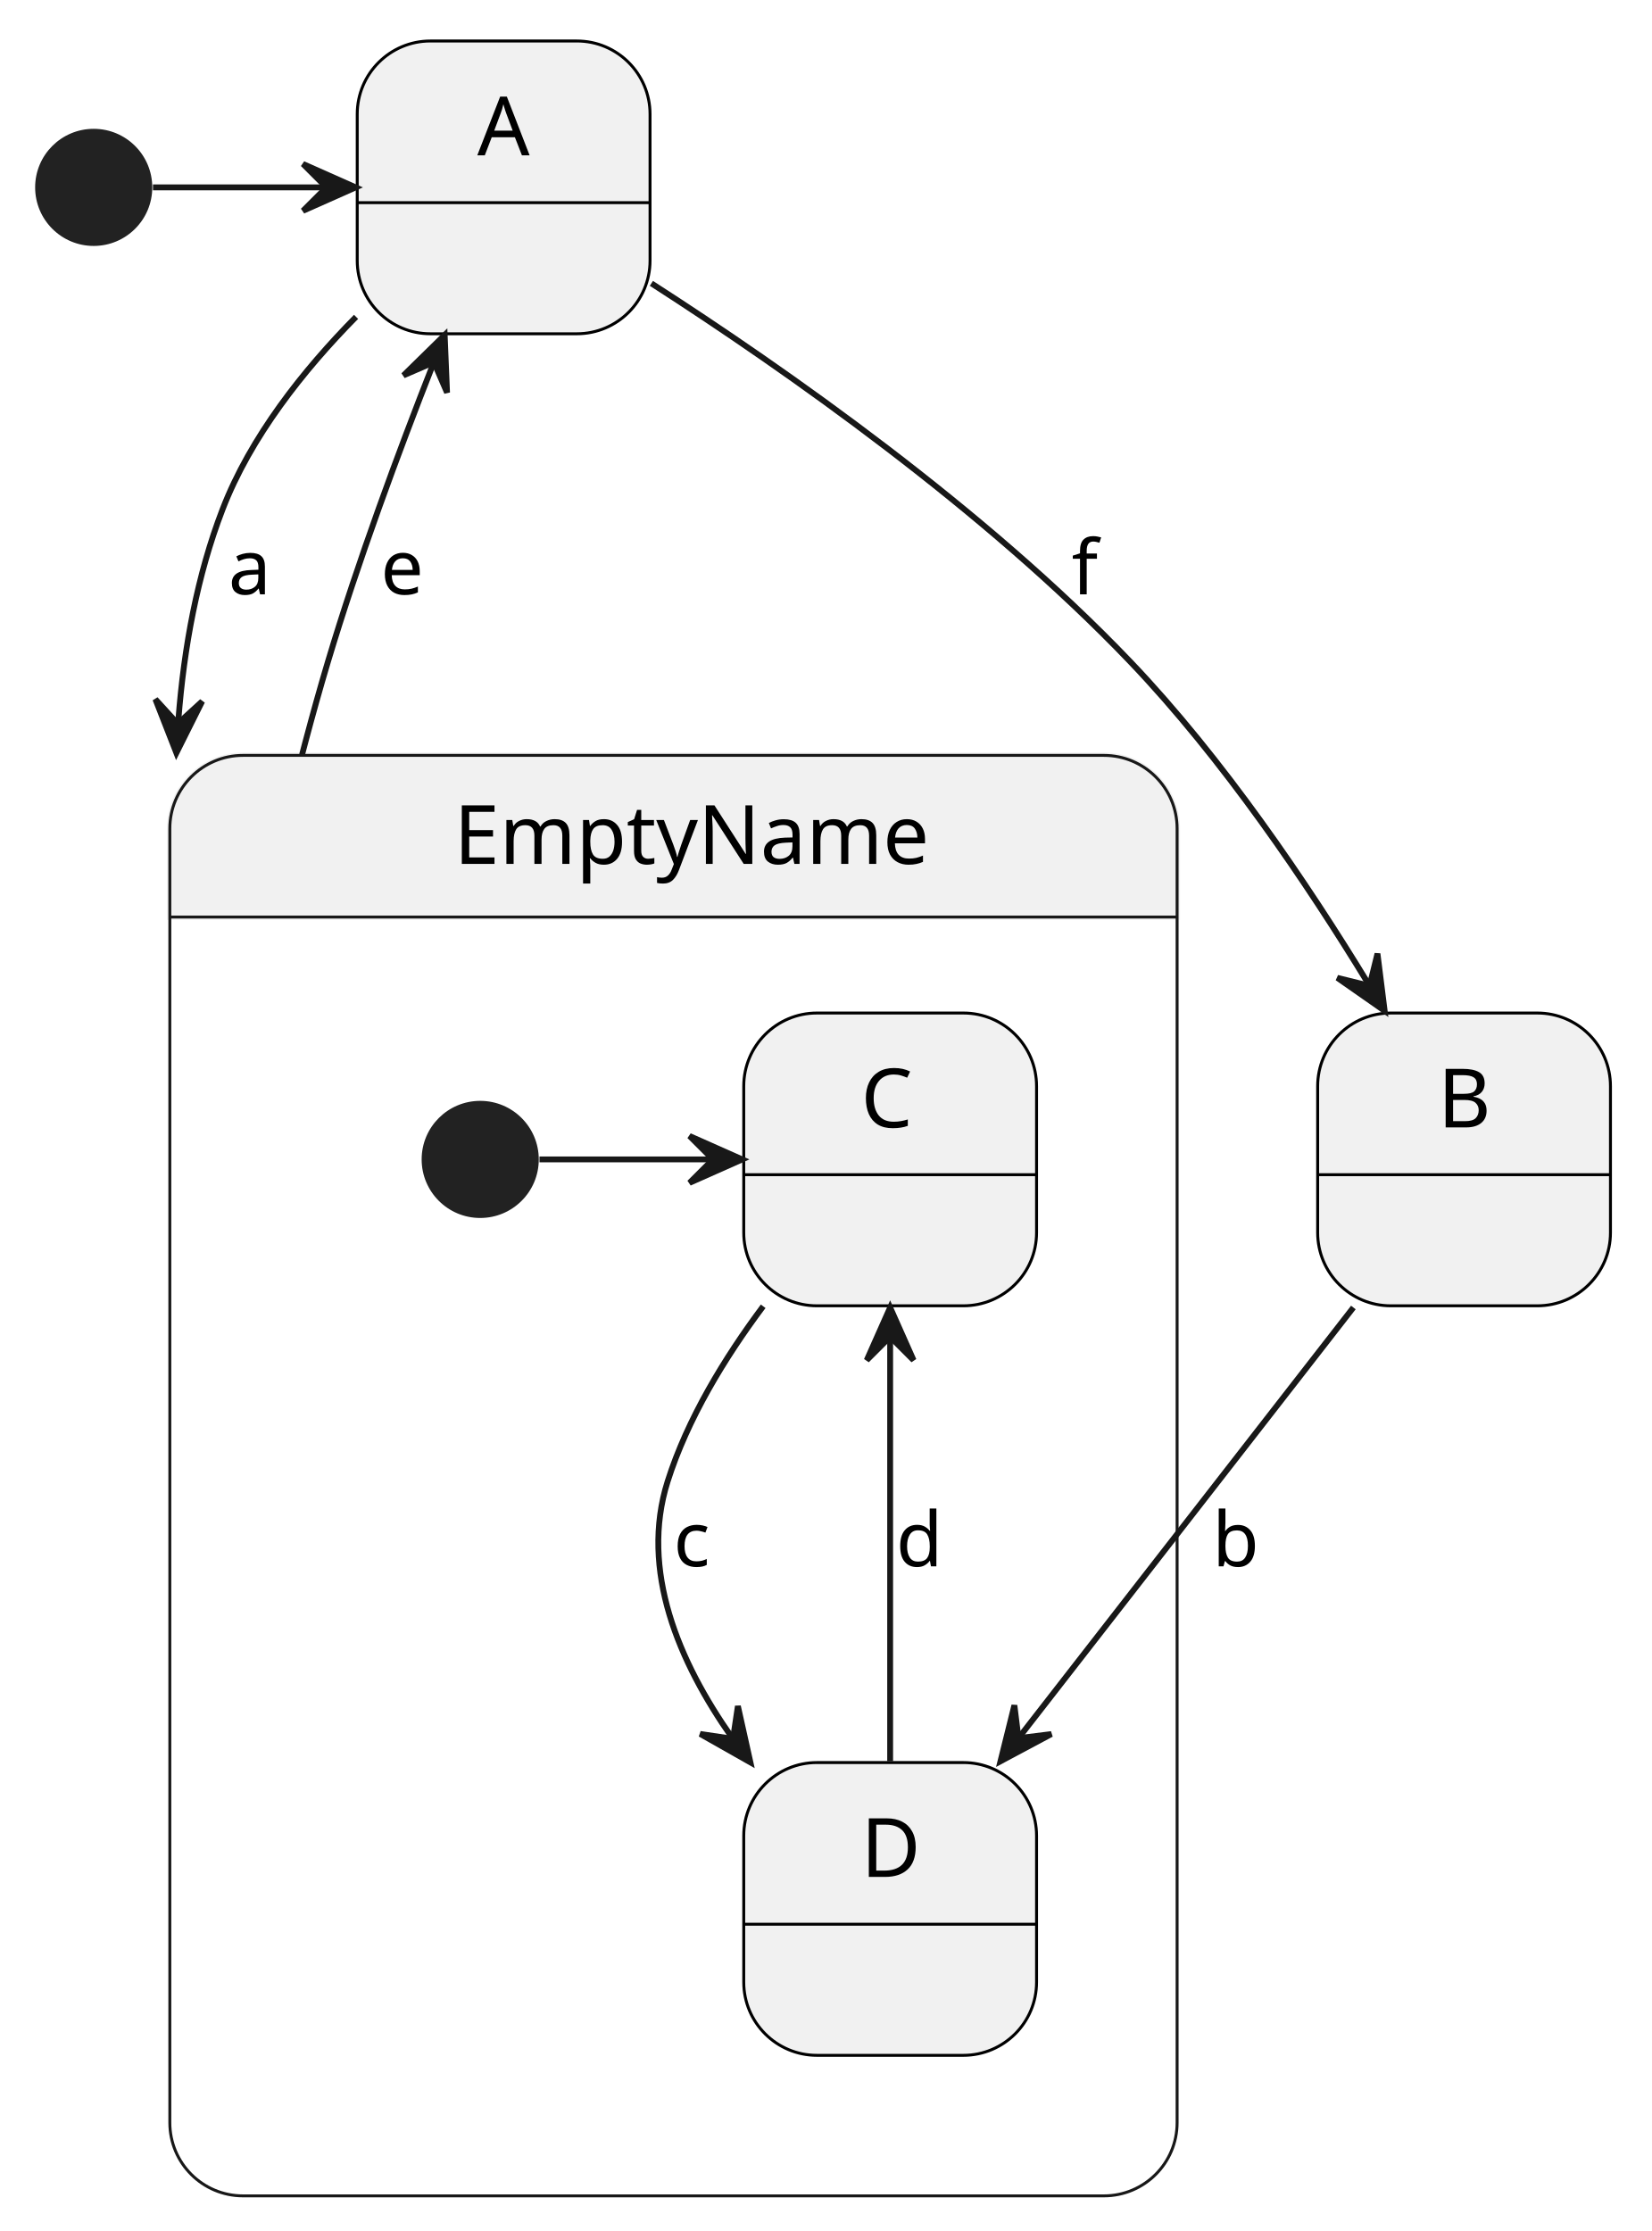
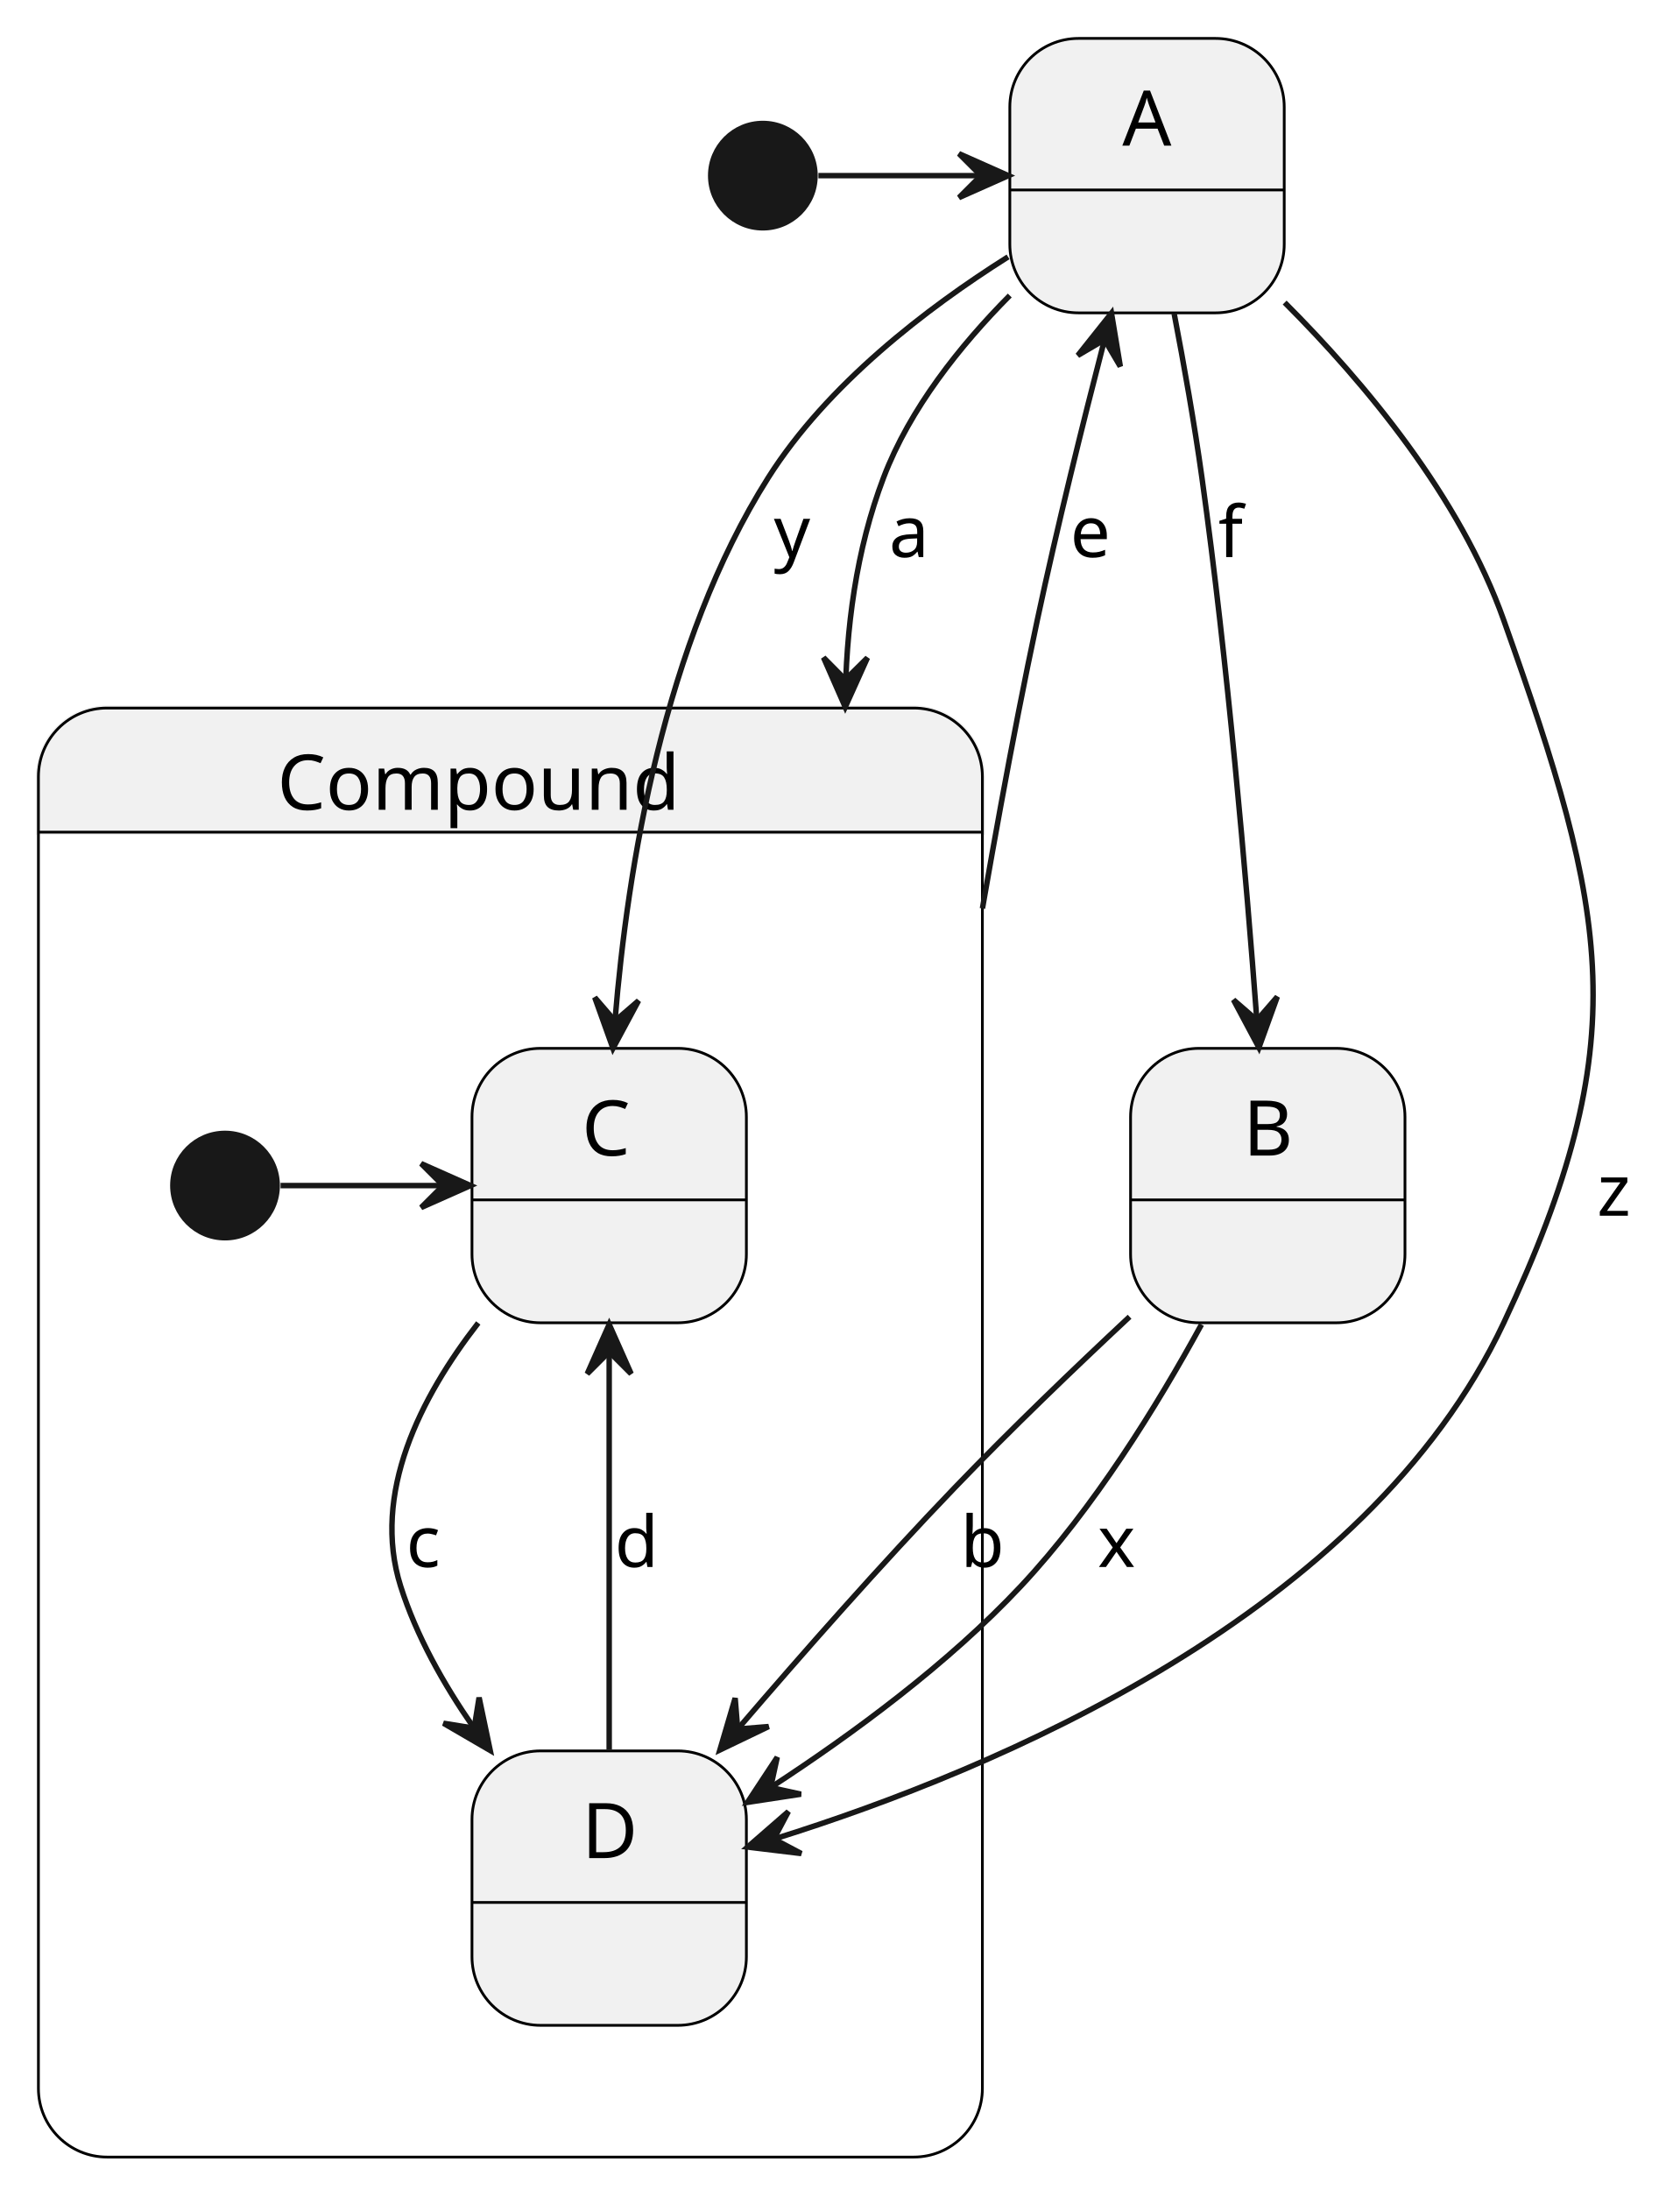
- <svg xmlns="http://www.w3.org/2000/svg" contentStyleType="text/css" height="381px" preserveAspectRatio="none" style="width:282px;height:381px;background:#FFFFFF;" version="1.1" viewBox="0 0 282 381" width="282px" zoomAndPan="magnify">
+ <svg xmlns="http://www.w3.org/2000/svg" contentStyleType="text/css" height="399px" preserveAspectRatio="none" style="width:306px;height:399px;background:#FFFFFF;" version="1.1" viewBox="0 0 306 399" width="306px" zoomAndPan="magnify">
  <defs />
  <g>
    <g id="cluster_N_3">
-       <path d="M41.5,129 L188.5,129 A12.5,12.5 0 0 1 201,141.5 L201,156.609 L29,156.609 L29,141.5 A12.5,12.5 0 0 1 41.5,129 " fill="#F1F1F1" style="stroke:#F1F1F1;stroke-width:1.0;" />
-       <rect height="246" rx="12.5" ry="12.5" style="stroke:#181818;stroke-width:0.5;fill:none;" width="172" x="29" y="129" />
-       <line style="stroke:#181818;stroke-width:0.5;fill:none;" x1="29" x2="201" y1="156.609" y2="156.609" />
-       <text fill="#000000" font-family="sans-serif" font-size="14" lengthAdjust="spacing" textLength="75" x="77.5" y="147.533">EmptyName</text>
+       <path d="M19.5,129 L166.5,129 A12.5,12.5 0 0 1 179,141.5 L179,151.609 L7,151.609 L7,141.5 A12.5,12.5 0 0 1 19.5,129 " fill="#F1F1F1" style="stroke:#F1F1F1;stroke-width:1.0;" />
+       <rect fill="none" height="264" rx="12.5" ry="12.5" style="stroke:#000000;stroke-width:0.5;" width="172" x="7" y="129" />
+       <line style="stroke:#000000;stroke-width:0.5;" x1="7" x2="179" y1="151.609" y2="151.609" />
+       <text fill="#000000" font-family="sans-serif" font-size="14" lengthAdjust="spacing" textLength="69" x="50.5" y="147.533">Compound</text>
    </g>
    <g id="N_3.N_3_1">
-       <rect fill="#F1F1F1" height="50" rx="12.5" ry="12.5" style="stroke:#000000;stroke-width:0.5;" width="50" x="127" y="173" />
-       <line style="stroke:#000000;stroke-width:0.5;" x1="127" x2="177" y1="200.609" y2="200.609" />
-       <text fill="#000000" font-family="sans-serif" font-size="14" lengthAdjust="spacing" textLength="10" x="147" y="192.533">C</text>
+       <rect fill="#F1F1F1" height="50" rx="12.5" ry="12.5" style="stroke:#000000;stroke-width:0.5;" width="50" x="86" y="191" />
+       <line style="stroke:#000000;stroke-width:0.5;" x1="86" x2="136" y1="218.609" y2="218.609" />
+       <text fill="#000000" font-family="sans-serif" font-size="14" lengthAdjust="spacing" textLength="10" x="106" y="210.533">C</text>
    </g>
    <g id="N_3.N_3_2">
-       <rect fill="#F1F1F1" height="50" rx="12.5" ry="12.5" style="stroke:#000000;stroke-width:0.5;" width="50" x="127" y="301" />
-       <line style="stroke:#000000;stroke-width:0.5;" x1="127" x2="177" y1="328.609" y2="328.609" />
-       <text fill="#000000" font-family="sans-serif" font-size="14" lengthAdjust="spacing" textLength="10" x="147" y="320.533">D</text>
+       <rect fill="#F1F1F1" height="50" rx="12.5" ry="12.5" style="stroke:#000000;stroke-width:0.5;" width="50" x="86" y="319" />
+       <line style="stroke:#000000;stroke-width:0.5;" x1="86" x2="136" y1="346.609" y2="346.609" />
+       <text fill="#000000" font-family="sans-serif" font-size="14" lengthAdjust="spacing" textLength="10" x="106" y="338.533">D</text>
    </g>
-     <ellipse cx="82" cy="198" fill="#222222" rx="10" ry="10" style="stroke:none;stroke-width:1.0;" />
+     <ellipse cx="41" cy="216" fill="#181818" rx="10" ry="10" style="stroke:none;stroke-width:1.0;" />
    <g id="N_1">
-       <rect fill="#F1F1F1" height="50" rx="12.5" ry="12.5" style="stroke:#000000;stroke-width:0.5;" width="50" x="61" y="7" />
-       <line style="stroke:#000000;stroke-width:0.5;" x1="61" x2="111" y1="34.609" y2="34.609" />
-       <text fill="#000000" font-family="sans-serif" font-size="14" lengthAdjust="spacing" textLength="9" x="81.5" y="26.533">A</text>
+       <rect fill="#F1F1F1" height="50" rx="12.5" ry="12.5" style="stroke:#000000;stroke-width:0.5;" width="50" x="184" y="7" />
+       <line style="stroke:#000000;stroke-width:0.5;" x1="184" x2="234" y1="34.609" y2="34.609" />
+       <text fill="#000000" font-family="sans-serif" font-size="14" lengthAdjust="spacing" textLength="9" x="204.5" y="26.533">A</text>
    </g>
    <g id="N_2">
-       <rect fill="#F1F1F1" height="50" rx="12.5" ry="12.5" style="stroke:#000000;stroke-width:0.5;" width="50" x="225" y="173" />
-       <line style="stroke:#000000;stroke-width:0.5;" x1="225" x2="275" y1="200.609" y2="200.609" />
-       <text fill="#000000" font-family="sans-serif" font-size="14" lengthAdjust="spacing" textLength="9" x="245.5" y="192.533">B</text>
+       <rect fill="#F1F1F1" height="50" rx="12.5" ry="12.5" style="stroke:#000000;stroke-width:0.5;" width="50" x="206" y="191" />
+       <line style="stroke:#000000;stroke-width:0.5;" x1="206" x2="256" y1="218.609" y2="218.609" />
+       <text fill="#000000" font-family="sans-serif" font-size="14" lengthAdjust="spacing" textLength="9" x="226.5" y="210.533">B</text>
    </g>
-     <ellipse cx="16" cy="32" fill="#222222" rx="10" ry="10" style="stroke:none;stroke-width:1.0;" />
+     <ellipse cx="139" cy="32" fill="#181818" rx="10" ry="10" style="stroke:none;stroke-width:1.0;" />
    <g id="link_*start*N_3_N_3_1">
-       <path d="M92.12,198 C101.94,198 111.77,198 121.6,198 " fill="none" id="*start*N_3-to-N_3_1" style="stroke:#181818;stroke-width:1.0;" />
-       <polygon fill="#181818" points="126.74,198,117.74,194,121.74,198,117.74,202,126.74,198" style="stroke:#181818;stroke-width:1.0;" />
+       <path d="M51.12,216 C60.94,216 70.77,216 80.6,216 " fill="none" id="*start*N_3-to-N_3_1" style="stroke:#181818;stroke-width:1.0;" />
+       <polygon fill="#181818" points="85.74,216,76.74,212,80.74,216,76.74,220,85.74,216" style="stroke:#181818;stroke-width:1.0;" />
    </g>
    <g id="link_N_3_1_N_3_2">
-       <path d="M130.32,223.08 C123.75,231.87 117.39,242.29 114,253 C109.21,268.13 115.93,283.84 124.99,296.72 " fill="none" id="N_3_1-to-N_3_2" style="stroke:#181818;stroke-width:1.0;" />
-       <polygon fill="#181818" points="128.14,300.97,126.001,291.356,125.165,296.951,119.57,296.116,128.14,300.97" style="stroke:#181818;stroke-width:1.0;" />
-       <text fill="#000000" font-family="sans-serif" font-size="13" lengthAdjust="spacing" textLength="7" x="115" y="267.495">c</text>
+       <path d="M87.14,241.03 C76.6,254.6 67.67,272.16 73,289 C75.86,298.04 80.84,306.87 86.27,314.69 " fill="none" id="N_3_1-to-N_3_2" style="stroke:#181818;stroke-width:1.0;" />
+       <polygon fill="#181818" points="89.32,318.92,87.296,309.281,86.394,314.866,80.809,313.964,89.32,318.92" style="stroke:#181818;stroke-width:1.0;" />
+       <text fill="#000000" font-family="sans-serif" font-size="13" lengthAdjust="spacing" textLength="7" x="74" y="285.495">c</text>
    </g>
    <g id="link_N_3_2_N_3_1">
-       <path d="M152,300.78 C152,280.15 152,250.43 152,228.43 " fill="none" id="N_3_2-to-N_3_1" style="stroke:#181818;stroke-width:1.0;" />
-       <polygon fill="#181818" points="152,223.29,148,232.29,152,228.29,156,232.29,152,223.29" style="stroke:#181818;stroke-width:1.0;" />
-       <text fill="#000000" font-family="sans-serif" font-size="13" lengthAdjust="spacing" textLength="7" x="153" y="267.495">d</text>
+       <path d="M111,318.78 C111,298.15 111,268.43 111,246.43 " fill="none" id="N_3_2-to-N_3_1" style="stroke:#181818;stroke-width:1.0;" />
+       <polygon fill="#181818" points="111,241.29,107,250.29,111,246.29,115,250.29,111,241.29" style="stroke:#181818;stroke-width:1.0;" />
+       <text fill="#000000" font-family="sans-serif" font-size="13" lengthAdjust="spacing" textLength="7" x="112" y="285.495">d</text>
    </g>
-     <g id="link_*start_N_1">
-       <path d="M26.12,32 C35.94,32 45.77,32 55.6,32 " fill="none" id="*start-to-N_1" style="stroke:#181818;stroke-width:1.0;" />
-       <polygon fill="#181818" points="60.74,32,51.74,28,55.74,32,51.74,36,60.74,32" style="stroke:#181818;stroke-width:1.0;" />
+     <g id="link_*start*_N_1">
+       <path d="M149.12,32 C158.94,32 168.77,32 178.6,32 " fill="none" id="*start*-to-N_1" style="stroke:#181818;stroke-width:1.0;" />
+       <polygon fill="#181818" points="183.74,32,174.74,28,178.74,32,174.74,36,183.74,32" style="stroke:#181818;stroke-width:1.0;" />
    </g>
    <g id="link_N_1_N_2">
-       <path d="M111.23,48.39 C134.18,63.16 168.17,87 193,113 C208.8,129.54 223.23,150.9 233.62,167.94 " fill="none" id="N_1-to-N_2" style="stroke:#181818;stroke-width:1.0;" />
-       <polygon fill="#181818" points="236.44,172.63,235.216,162.857,233.857,168.349,228.366,166.99,236.44,172.63" style="stroke:#181818;stroke-width:1.0;" />
-       <text fill="#000000" font-family="sans-serif" font-size="13" lengthAdjust="spacing" textLength="3" x="183" y="101.495">f</text>
+       <path d="M213.94,57.12 C215.73,66.43 217.63,77.18 219,87 C223.7,120.78 227.07,159.84 229.01,185.84 " fill="none" id="N_1-to-N_2" style="stroke:#181818;stroke-width:1.0;" />
+       <polygon fill="#181818" points="229.39,190.86,232.737,181.597,229.033,185.873,224.757,182.169,229.39,190.86" style="stroke:#181818;stroke-width:1.0;" />
+       <text fill="#000000" font-family="sans-serif" font-size="13" lengthAdjust="spacing" textLength="3" x="222" y="101.495">f</text>
    </g>
    <g id="link_N_1_N_3">
-       <path d="M60.8,54.11 C51.83,63.2 42.78,74.59 38,87 C33.672,98.228 31.414,110.591 30.469,122.85 C30.351,124.383 30.253,125.914 30.175,127.441 C30.155,127.822 30.137,128.204 30.119,128.585 " fill="none" id="N_1-to-N_3" style="stroke:#181818;stroke-width:1.0;" />
-       <polygon fill="#181818" points="30.119,128.585,34.523,119.775,30.346,123.59,26.531,119.413,30.119,128.585" style="stroke:#181818;stroke-width:1.0;" />
-       <text fill="#000000" font-family="sans-serif" font-size="13" lengthAdjust="spacing" textLength="7" x="39" y="101.495">a</text>
+       <path d="M183.99,53.84 C174.94,62.96 165.77,74.45 161,87 C156.01,100.125 154.082,114.542 154.011,128.82 " fill="none" id="N_1-to-N_3" style="stroke:#181818;stroke-width:1.0;" />
+       <polygon fill="#181818" points="154.011,128.82,158.055,119.84,154.036,123.82,150.056,119.8,154.011,128.82" style="stroke:#181818;stroke-width:1.0;" />
+       <text fill="#000000" font-family="sans-serif" font-size="13" lengthAdjust="spacing" textLength="7" x="162" y="101.495">a</text>
    </g>
    <g id="link_N_3_N_1">
-       <path d="M51.581,128.873 C51.619,128.727 51.657,128.581 51.695,128.435 C51.848,127.853 52.001,127.27 52.155,126.689 C53.388,122.039 54.672,117.441 56,113 C61.12,95.89 68.06,77.18 73.97,62.16 " fill="none" id="N_3-to-N_1" style="stroke:#181818;stroke-width:1.0;" />
-       <polygon fill="#181818" points="75.93,57.21,68.899,64.107,74.09,61.859,76.338,67.05,75.93,57.21" style="stroke:#181818;stroke-width:1.0;" />
-       <text fill="#000000" font-family="sans-serif" font-size="13" lengthAdjust="spacing" textLength="7" x="65" y="101.495">e</text>
+       <path d="M179.012,165.514 C179.128,164.845 179.245,164.173 179.363,163.498 C180.305,158.096 181.303,152.502 182.343,146.838 C184.424,135.511 186.678,123.905 189,113 C192.62,96.02 197.3,77.17 201.22,62.03 " fill="none" id="N_3-to-N_1" style="stroke:#181818;stroke-width:1.0;" />
+       <polygon fill="#181818" points="202.52,57.05,196.387,64.756,201.264,61.89,204.13,66.766,202.52,57.05" style="stroke:#181818;stroke-width:1.0;" />
+       <text fill="#000000" font-family="sans-serif" font-size="13" lengthAdjust="spacing" textLength="7" x="195" y="101.495">e</text>
+     </g>
+     <g id="link_N_1_N_3_1">
+       <path d="M183.68,46.8 C168.76,56.21 150.75,70.04 140,87 C120.91,117.13 114.32,158.28 112.08,185.71 " fill="none" id="N_1-to-N_3_1" style="stroke:#181818;stroke-width:1.0;" />
+       <polygon fill="#181818" points="111.69,191,116.348,182.322,112.061,186.014,108.37,181.728,111.69,191" style="stroke:#181818;stroke-width:1.0;" />
+       <text fill="#000000" font-family="sans-serif" font-size="13" lengthAdjust="spacing" textLength="7" x="141" y="101.495">y</text>
+     </g>
+     <g id="link_N_1_N_3_2">
+       <path d="M234.08,55.12 C248.8,69.85 266.04,90.57 274,113 C293.03,166.61 298.22,189.52 274,241 C248.98,294.19 181.25,322.47 141.41,334.94 " fill="none" id="N_1-to-N_3_2" style="stroke:#181818;stroke-width:1.0;" />
+       <polygon fill="#181818" points="136.22,336.52,145.998,337.698,140.999,335.051,143.647,330.052,136.22,336.52" style="stroke:#181818;stroke-width:1.0;" />
+       <text fill="#000000" font-family="sans-serif" font-size="13" lengthAdjust="spacing" textLength="7" x="291" y="221.495">z</text>
    </g>
    <g id="link_N_2_N_3_2">
-       <path d="M231.1,223.29 C214.77,244.3 191.14,274.67 173.97,296.76 " fill="none" id="N_2-to-N_3_2" style="stroke:#181818;stroke-width:1.0;" />
-       <polygon fill="#181818" points="170.84,300.78,179.526,296.138,173.913,296.836,173.215,291.222,170.84,300.78" style="stroke:#181818;stroke-width:1.0;" />
-       <text fill="#000000" font-family="sans-serif" font-size="13" lengthAdjust="spacing" textLength="7" x="207" y="267.495">b</text>
+       <path d="M205.82,239.9 C195.72,249.33 184.11,260.48 174,271 C160.54,285 146.24,301.23 134.67,314.73 " fill="none" id="N_2-to-N_3_2" style="stroke:#181818;stroke-width:1.0;" />
+       <polygon fill="#181818" points="131.17,318.83,140.047,314.564,134.409,315.021,133.952,309.382,131.17,318.83" style="stroke:#181818;stroke-width:1.0;" />
+       <text fill="#000000" font-family="sans-serif" font-size="13" lengthAdjust="spacing" textLength="7" x="175" y="285.495">b</text>
+     </g>
+     <g id="link_N_2_N_3_2">
+       <path d="M218.92,241.32 C210.85,256.1 199.3,274.8 186,289 C172.78,303.11 155.38,315.91 140.67,325.5 " fill="none" id="N_2-to-N_3_2-1" style="stroke:#181818;stroke-width:1.0;" />
+       <polygon fill="#181818" points="136.2,328.37,145.936,326.883,140.41,325.673,141.62,320.147,136.2,328.37" style="stroke:#181818;stroke-width:1.0;" />
+       <text fill="#000000" font-family="sans-serif" font-size="13" lengthAdjust="spacing" textLength="7" x="200" y="285.495">x</text>
    </g>
  </g>
</svg>
